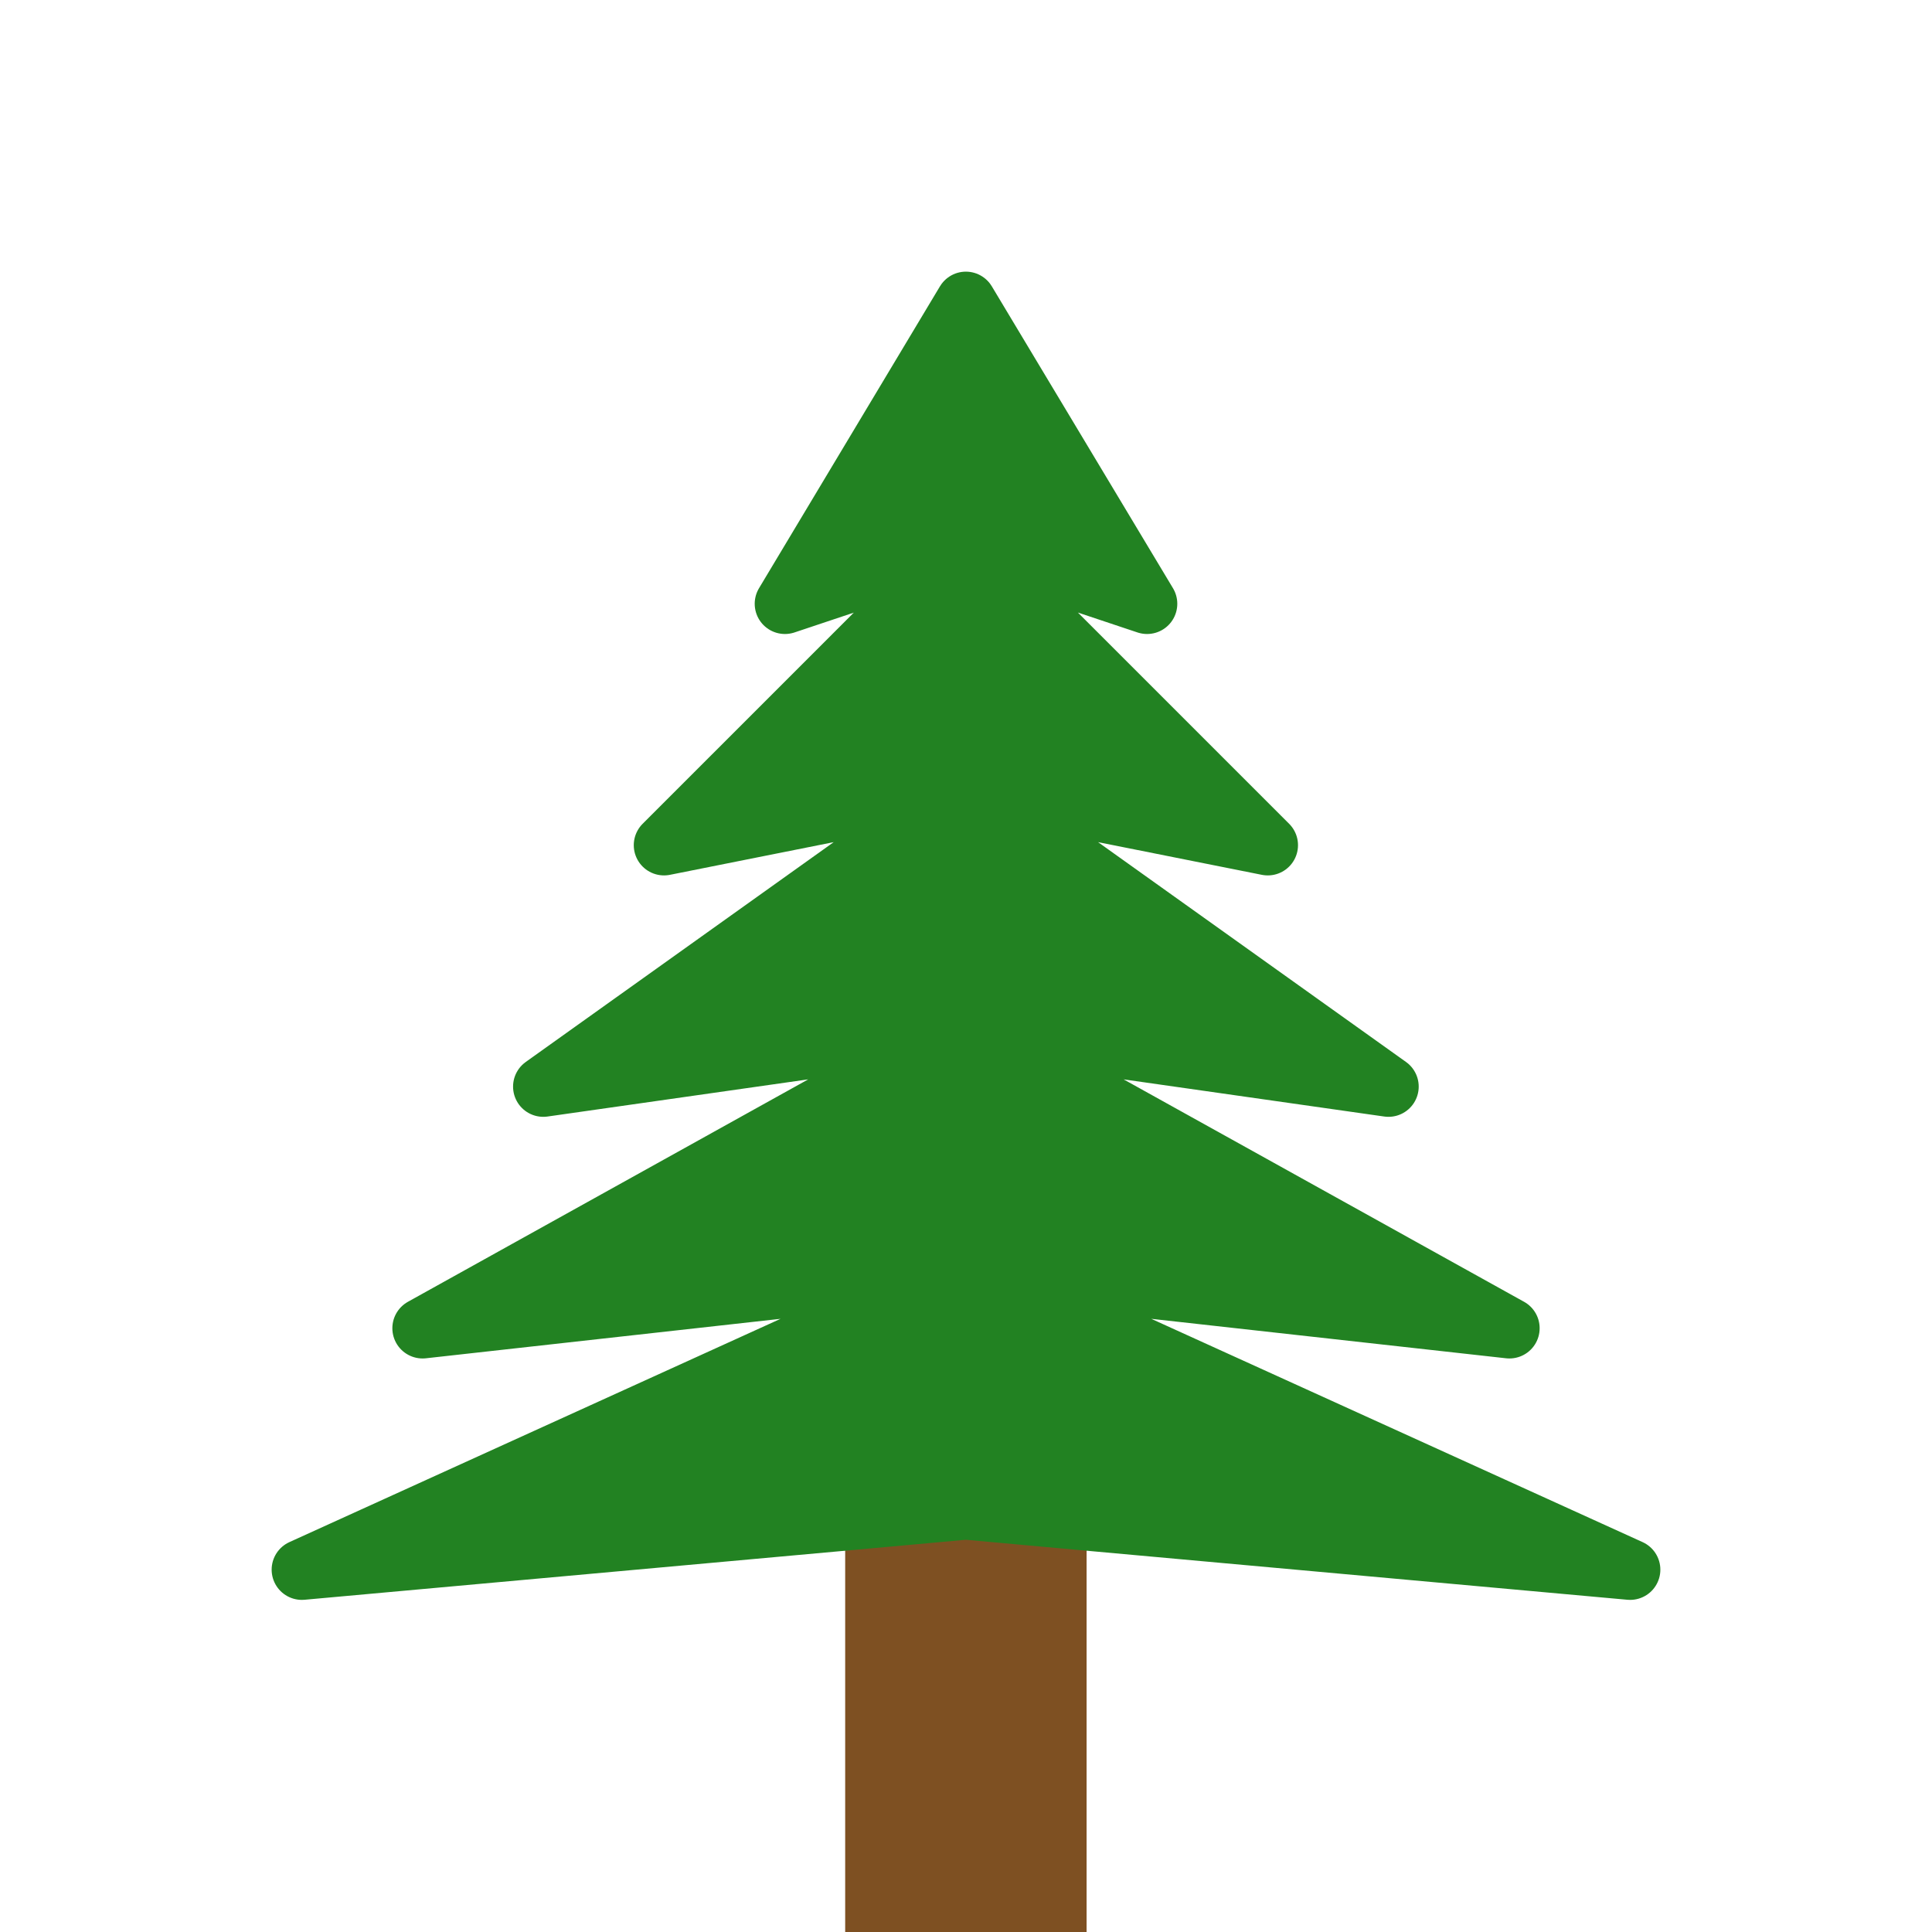
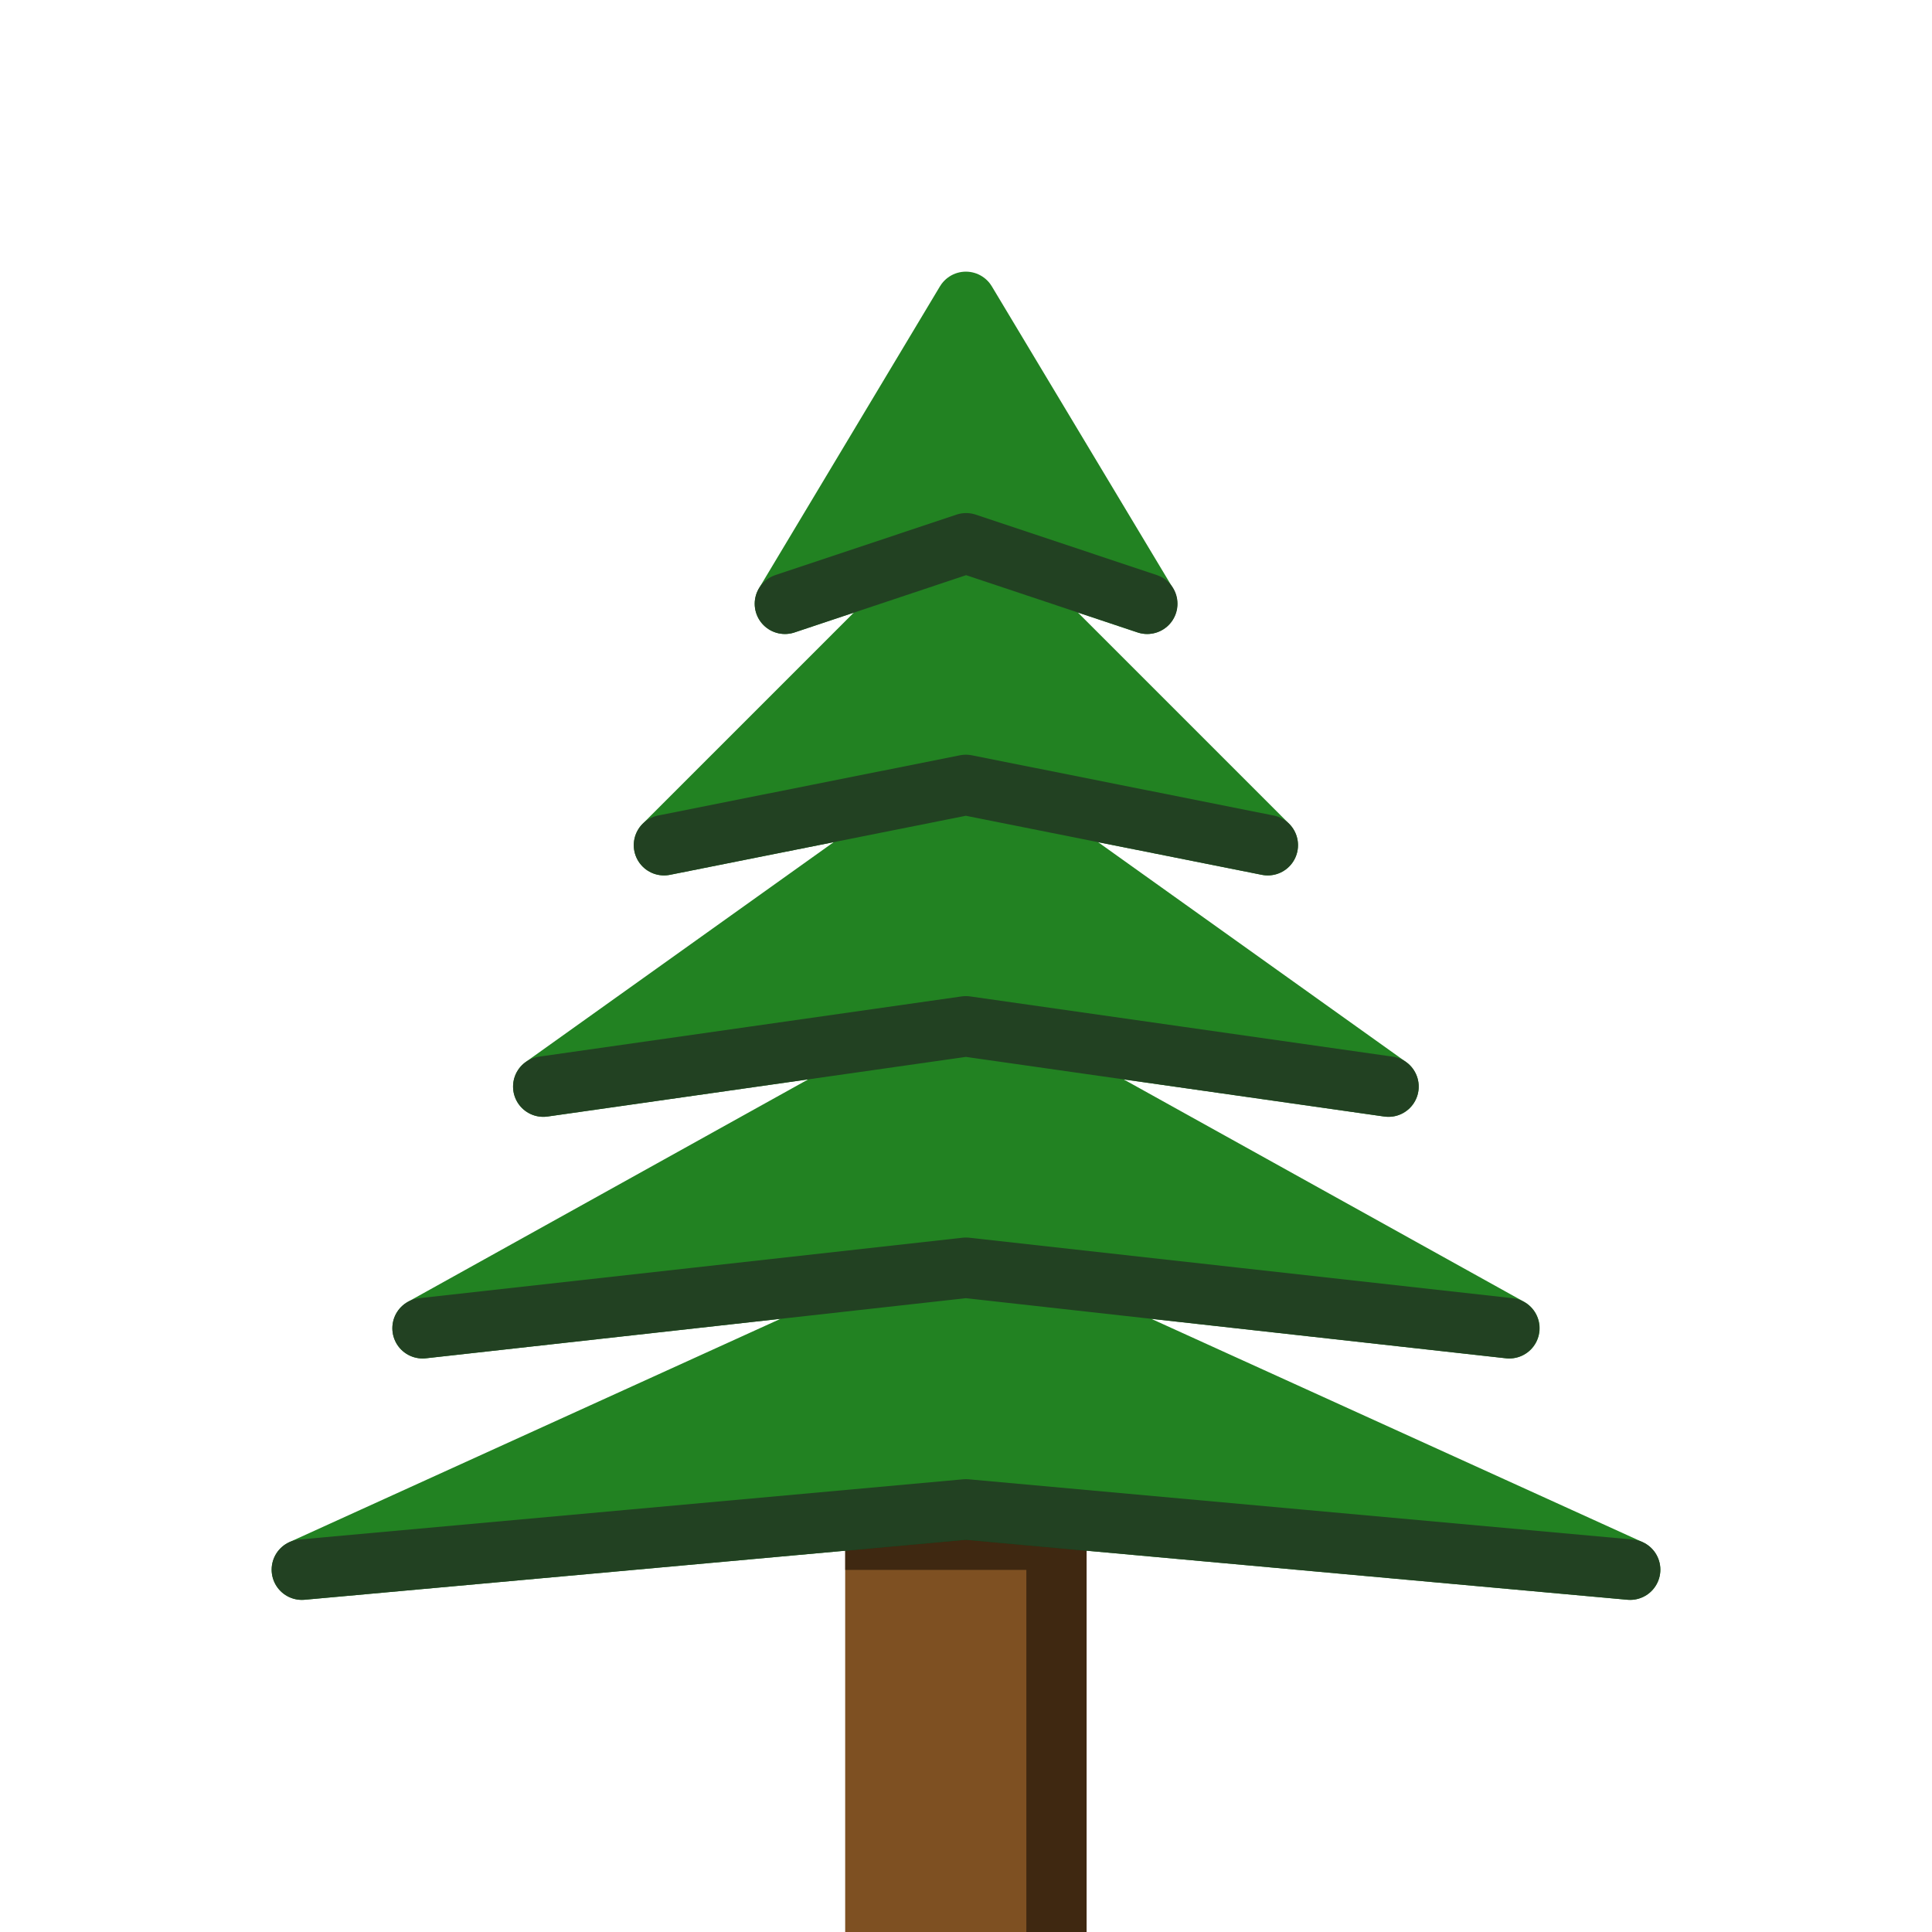
<svg xmlns="http://www.w3.org/2000/svg" width="32" height="32" viewBox="0 0 8.467 8.467" version="1.1" id="svg8">
  <defs id="defs2" />
  <g id="layer1">
    <rect style="fill:#7e5022;fill-opacity:1;stroke:none;stroke-width:0.265" id="rect995" width="1.058" height="1.852" x="3.704" y="6.615" />
    <path style="fill:#228222;stroke:#228222;stroke-width:0.265;stroke-linecap:butt;stroke-linejoin:round;stroke-opacity:1;fill-opacity:1;stroke-miterlimit:4;stroke-dasharray:none" d="M 4.233,6.615 1.323,6.879 4.233,5.556 1.852,5.821 4.233,4.498 2.381,4.762 4.233,3.44 2.91,3.704 4.233,2.381 3.44,2.646 4.233,1.323 5.027,2.646 4.233,2.381 5.556,3.704 4.233,3.44 6.085,4.762 4.233,4.498 6.615,5.821 4.233,5.556 7.144,6.879 Z" id="path997" />
  </g>
+   <path style="fill:#000000;fill-opacity:0.501;stroke:none;stroke-width:0.265px;stroke-linecap:butt;stroke-linejoin:miter;stroke-opacity:1" d="M 3.704,6.615 H 4.762 V 8.467 H 4.498 v -1.587 h -0.794 z" id="path854" />
+   <path style="fill:none;stroke:#224122;stroke-width:0.265;stroke-linecap:round;stroke-linejoin:round;stroke-miterlimit:4;stroke-dasharray:none;stroke-opacity:1" d="M 1.323,6.879 4.233,6.615 7.144,6.879" id="path835" />
+   <path style="fill:none;stroke:#224122;stroke-width:0.265px;stroke-linecap:round;stroke-linejoin:round;stroke-opacity:1" d="m 1.852,5.821 2.381,-0.265 2.381,0.265" id="path837" />
+   <path style="fill:none;stroke:#224122;stroke-width:0.265;stroke-linecap:round;stroke-linejoin:round;stroke-opacity:1;stroke-miterlimit:4;stroke-dasharray:none" d="M 2.381,4.762 4.233,4.498 6.085,4.762" id="path848" />
+   <path style="fill:none;stroke:#224122;stroke-width:0.265px;stroke-linecap:round;stroke-linejoin:round;stroke-opacity:1" d="M 2.91,3.704 4.233,3.44 5.556,3.704" id="path850" />
+   <path style="fill:none;stroke:#224122;stroke-width:0.265;stroke-linecap:round;stroke-linejoin:round;stroke-opacity:1;stroke-miterlimit:4;stroke-dasharray:none" d="m 3.44,2.646 0.794,-0.265 0.794,0.265" id="path852" />
</svg>
